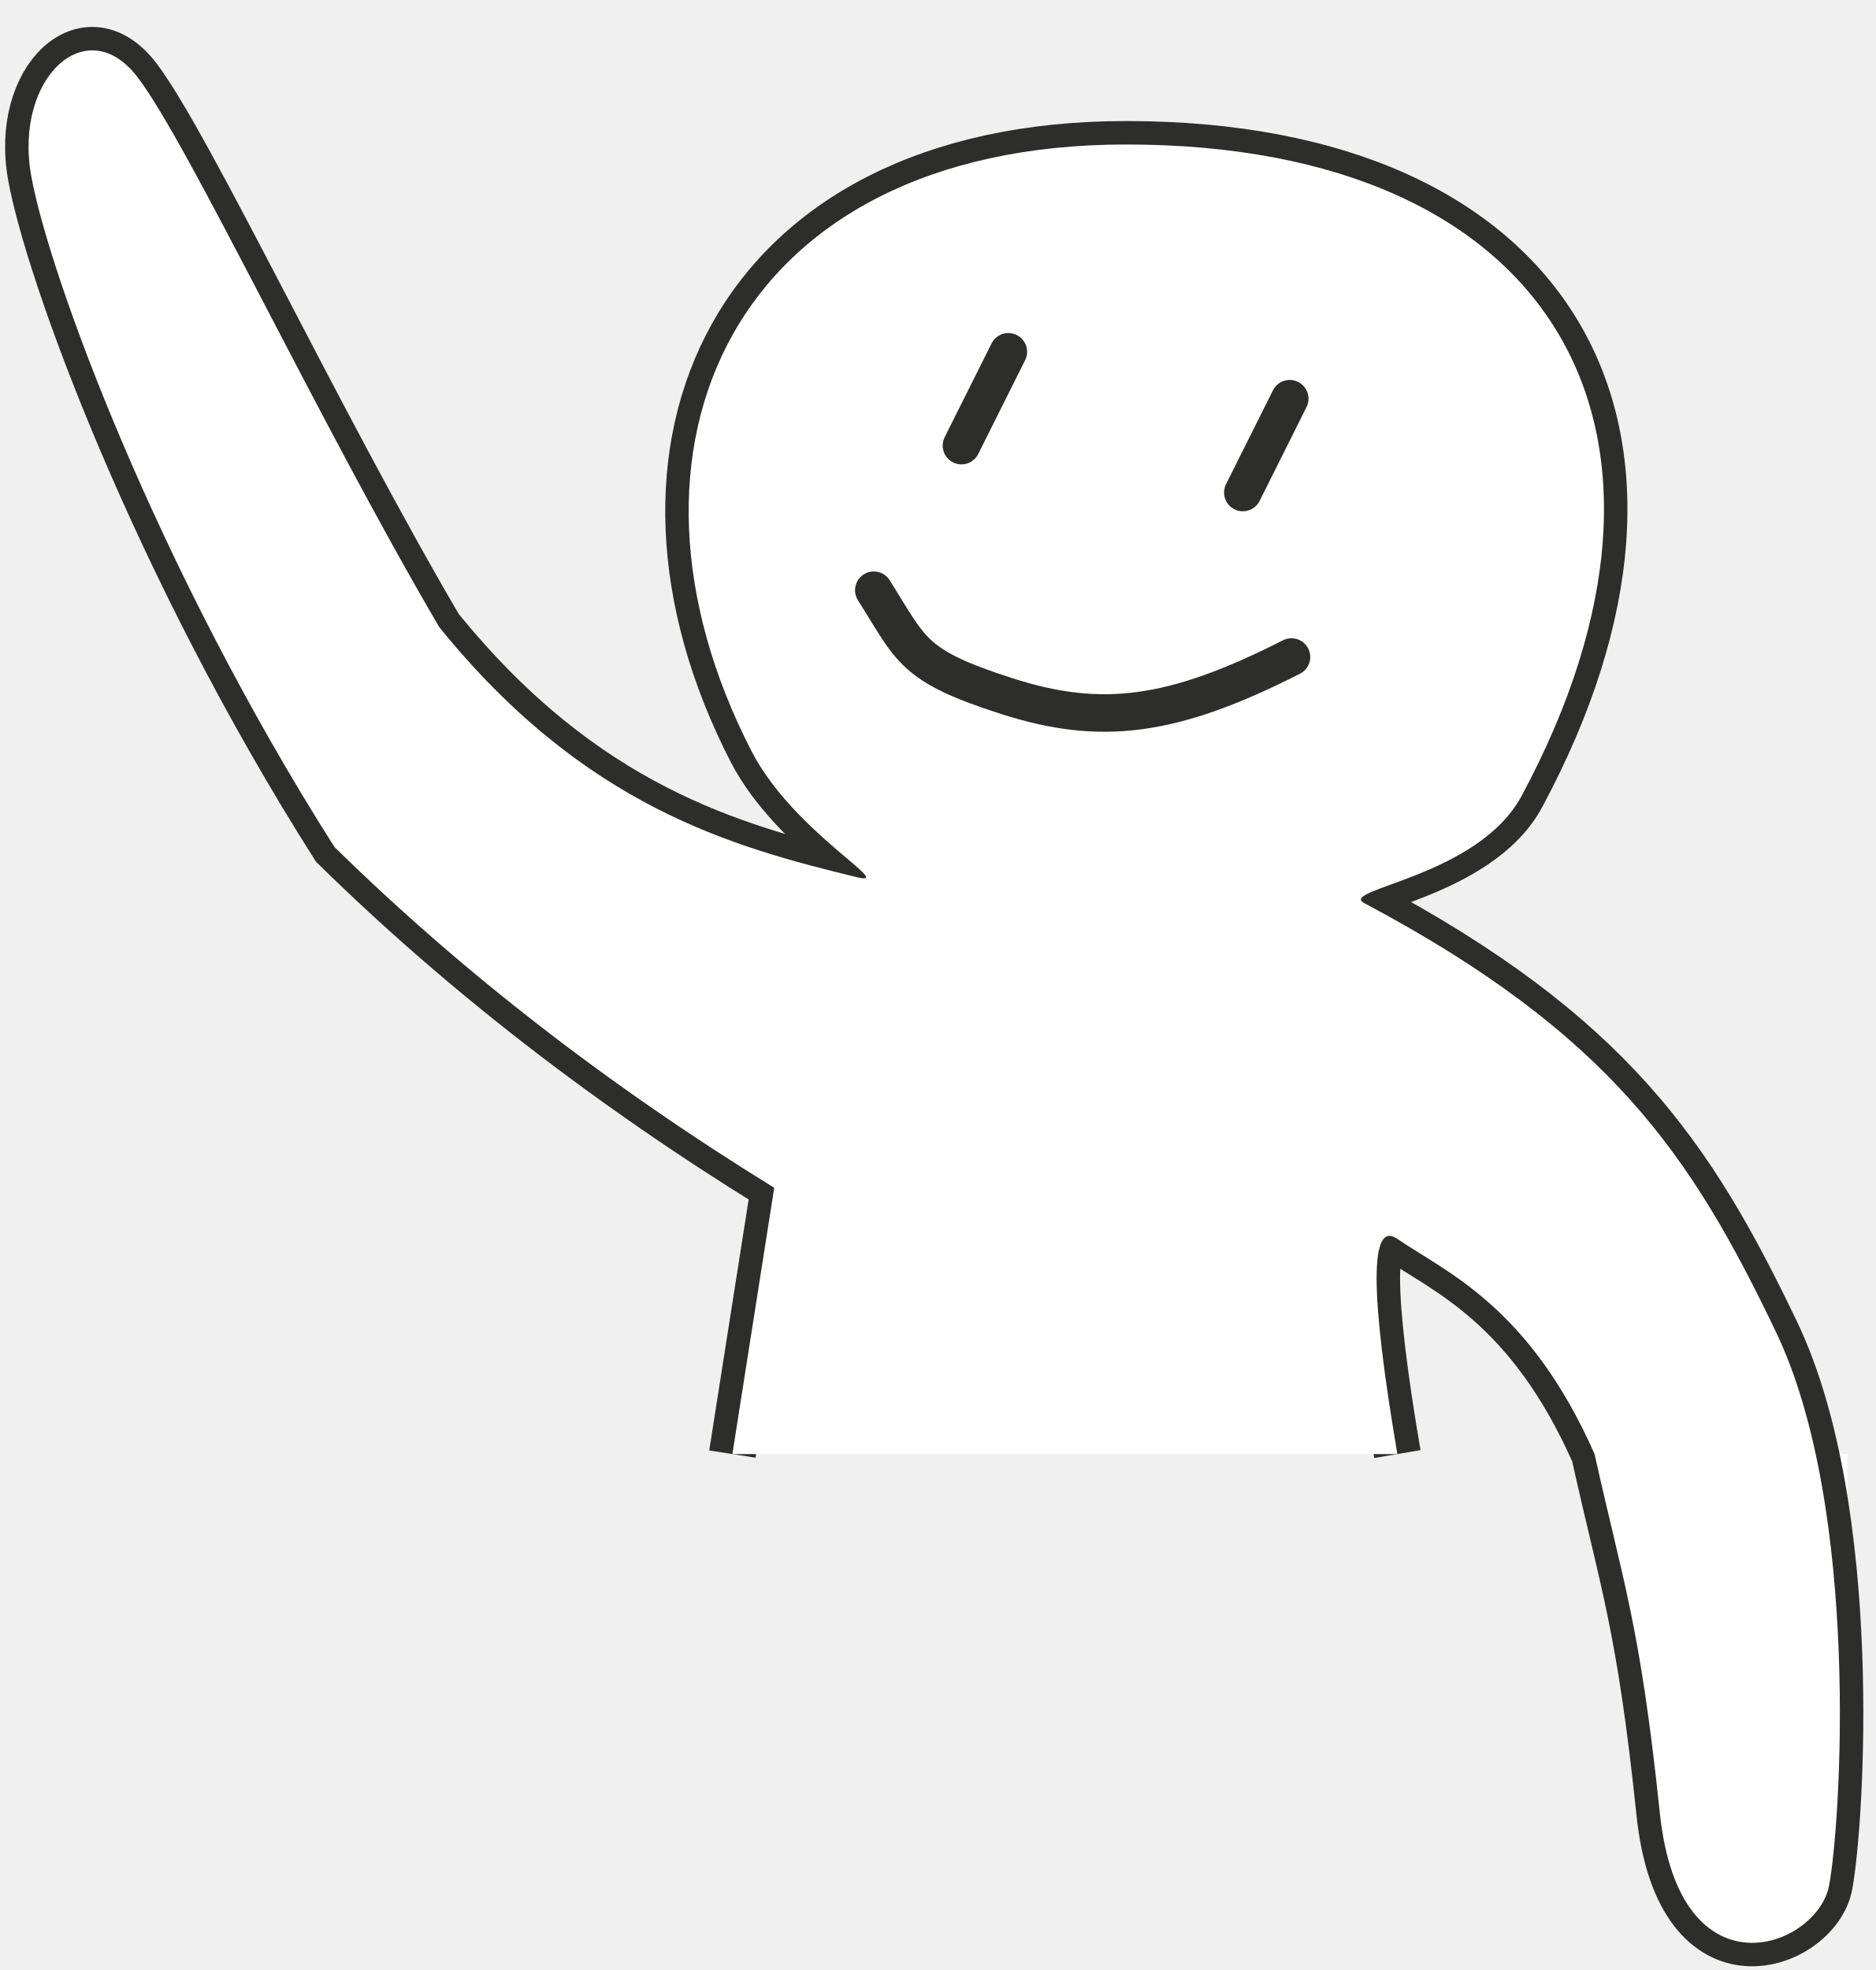
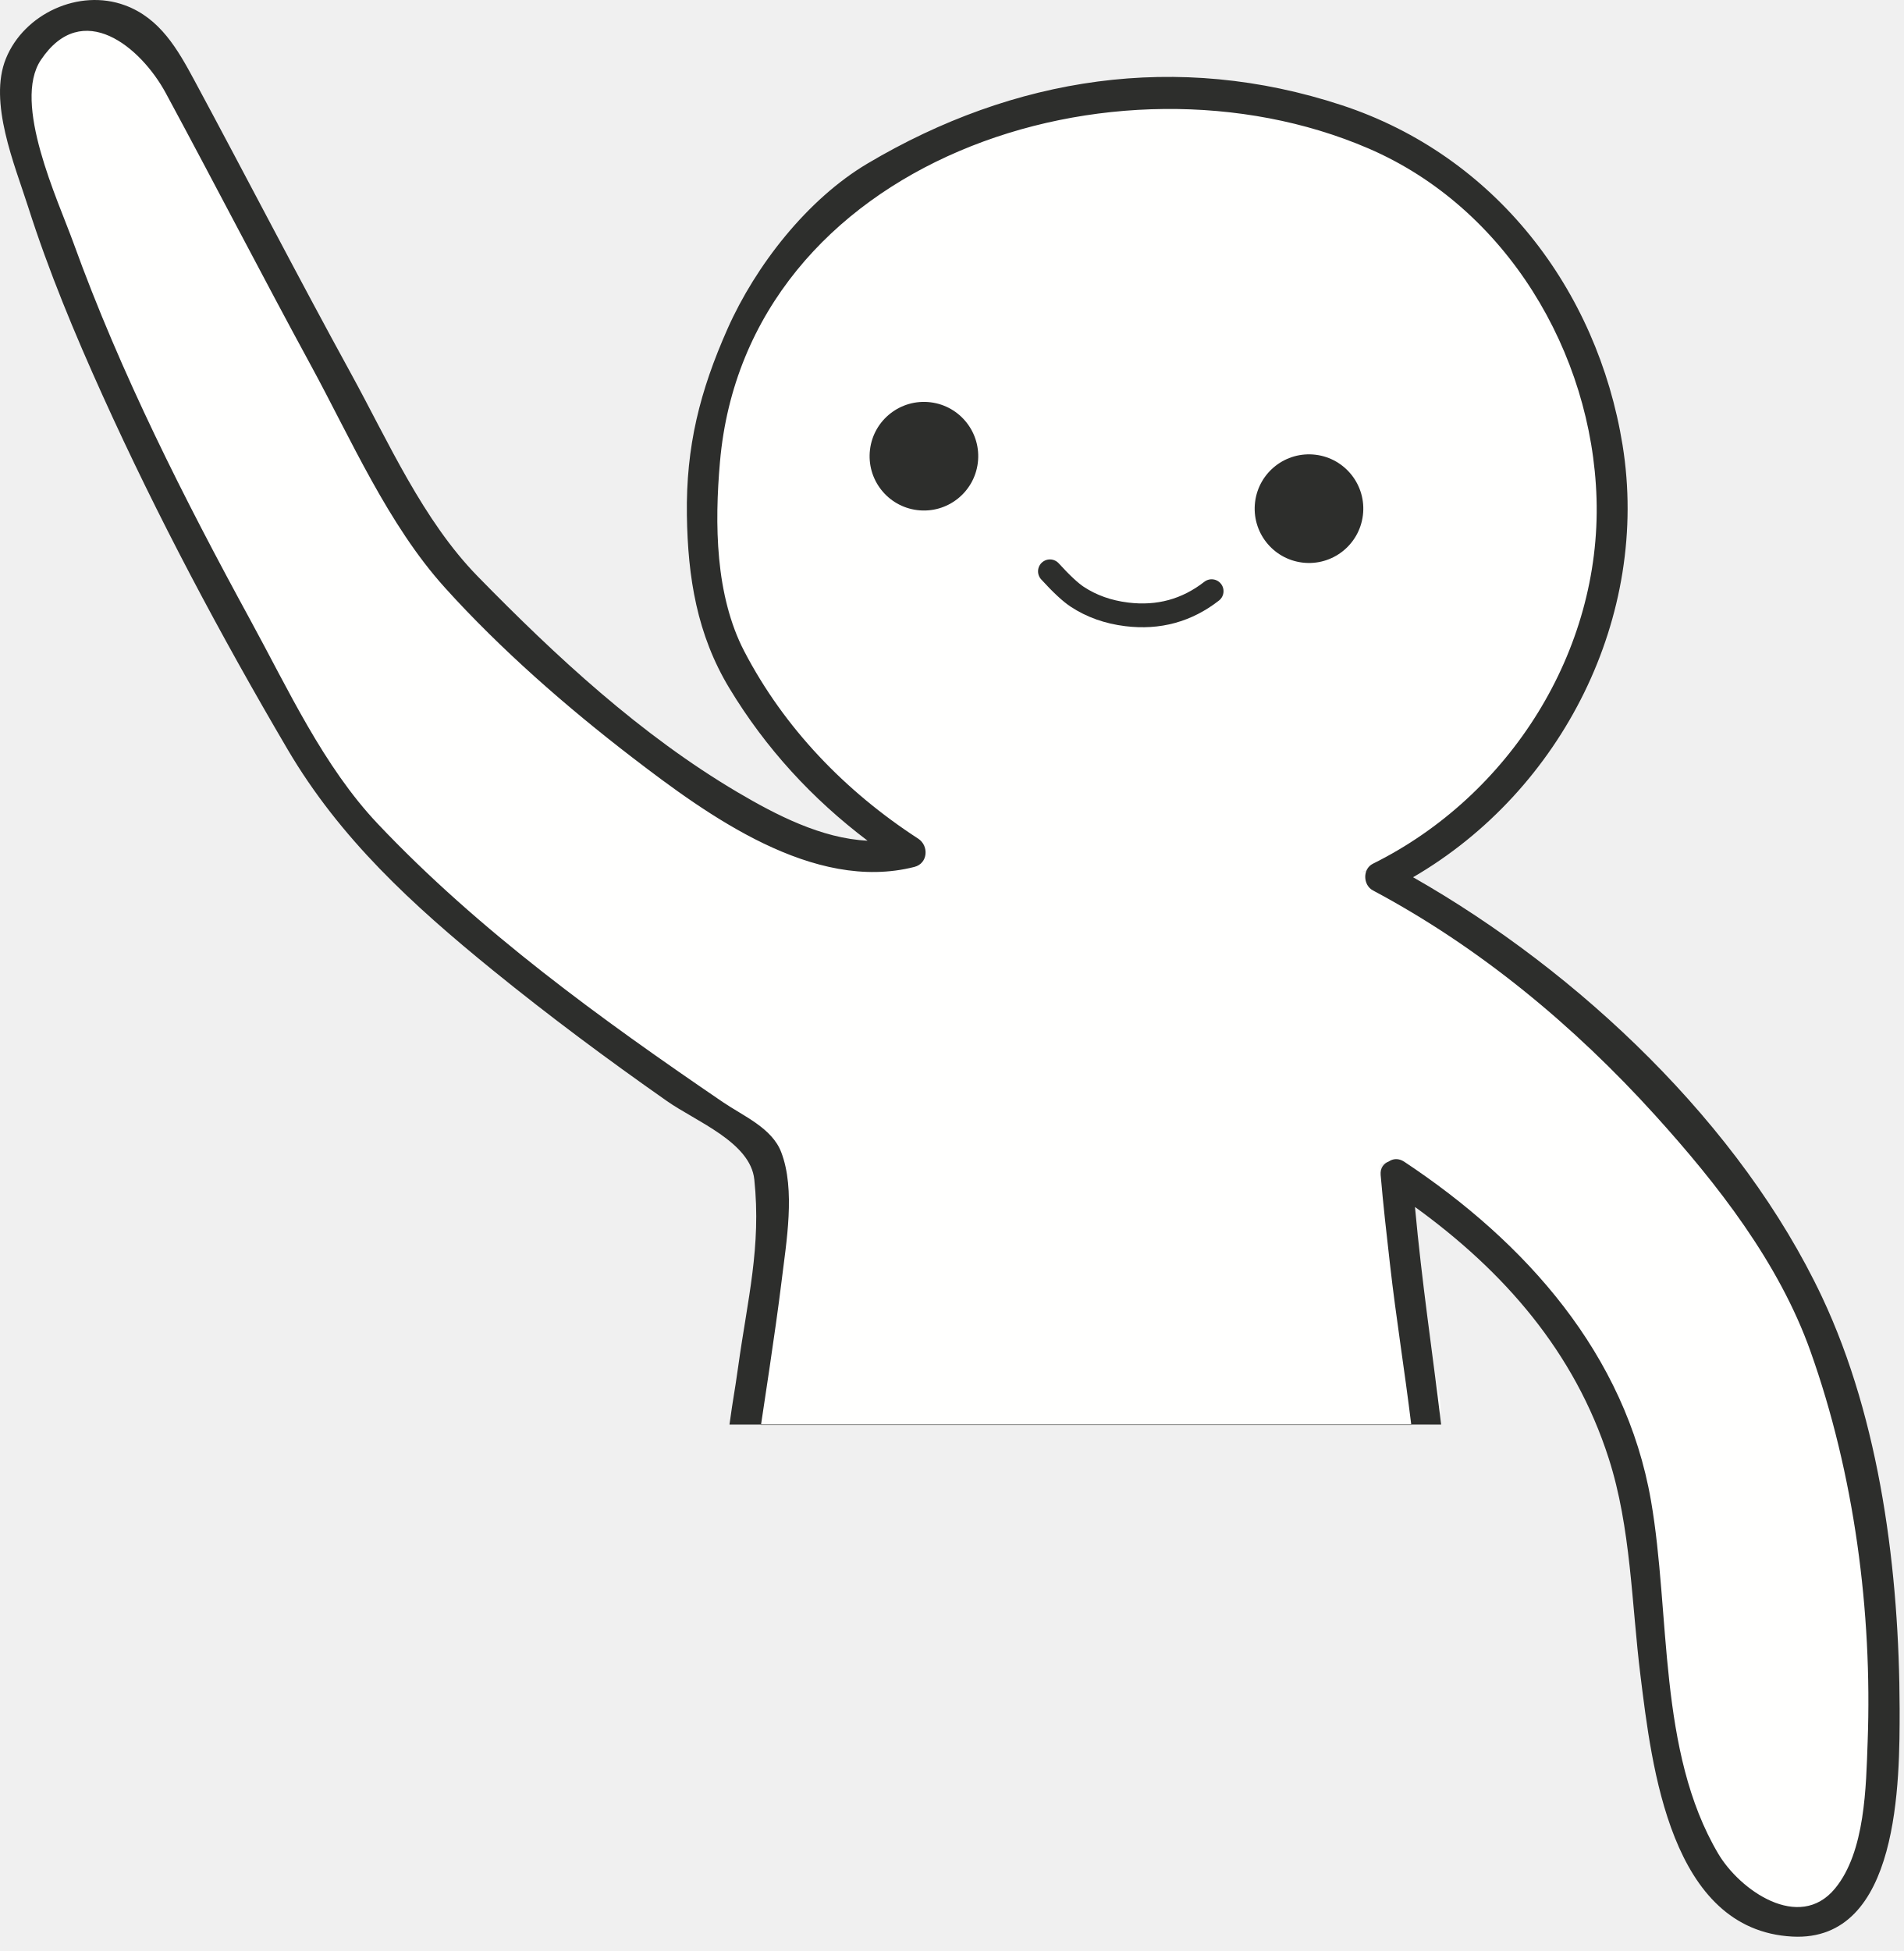
- <svg xmlns="http://www.w3.org/2000/svg" width="40px" height="42px" viewBox="0 0 40 42" version="1.1">
+ <svg xmlns="http://www.w3.org/2000/svg" width="40px" height="41px" viewBox="0 0 40 41" version="1.1">
  <g id="Page-1" stroke="none" stroke-width="1" fill="none" fill-rule="evenodd">
-     <g id="Artboard" transform="translate(-438, -214)">
-       <g id="Group-2" transform="translate(438.6083, 215.0745)">
-         <path d="M33.781,29.926 L35.691,39.443 C36.283,40.045 36.763,40.346 37.13,40.346 C37.497,40.346 38.047,40.045 38.781,39.443 L38.781,29.926 L33.781,29.926 Z" id="Path-35" fill="#FFFFFF" />
-         <path d="M15.008,29.926 L15.9,24.249 C12.36,22.067 9.233,19.645 6.521,16.981 C2.71,10.983 0.43,4.754 0.057,2.673 C-0.316,0.593 1.236,-0.858 2.327,0.574 C3.418,2.006 6.169,7.883 8.76,12.299 C11.856,16.124 15.008,16.981 17.66,17.627 C18.533,17.84 16.31,16.674 15.417,14.942 C12.105,8.516 14.986,2.006 23.406,2.006 C32.528,2.006 36.027,8.102 31.833,15.899 C30.903,17.627 27.921,17.883 28.478,18.178 C33.72,20.964 35.451,23.543 37.259,27.322 C39.067,31.102 38.643,37.801 38.392,39.125 C38.141,40.448 35.199,41.569 34.782,37.569 C34.364,33.569 34.005,32.686 33.392,29.926 C31.991,26.754 30.206,26.041 29.187,25.338 C28.597,24.931 28.597,26.46 29.187,29.926" id="Path-34" stroke="#2D2E2C" />
-         <path d="M15.008,29.926 L15.9,24.249 C12.36,22.067 9.233,19.645 6.521,16.981 C2.71,10.983 0.43,4.754 0.057,2.673 C-0.316,0.593 1.236,-0.858 2.327,0.574 C3.418,2.006 6.169,7.883 8.76,12.299 C11.856,16.124 15.008,16.981 17.66,17.627 C18.533,17.84 16.31,16.674 15.417,14.942 C12.105,8.516 14.986,2.006 23.406,2.006 C32.528,2.006 36.027,8.102 31.833,15.899 C30.903,17.627 27.921,17.883 28.478,18.178 C33.72,20.964 35.451,23.543 37.259,27.322 C39.067,31.102 38.643,37.801 38.392,39.125 C38.141,40.448 35.199,41.569 34.782,37.569 C34.364,33.569 34.005,32.686 33.392,29.926 C31.991,26.754 30.206,26.041 29.187,25.338 C28.597,24.931 28.597,26.46 29.187,29.926" id="Path-34-Copy" fill="#FFFFFF" />
-         <line x1="20.892" y1="6.426" x2="19.892" y2="8.426" id="Line" stroke="#2D2E2C" stroke-width="0.8" stroke-linecap="round" />
-         <line x1="26.892" y1="7.426" x2="25.892" y2="9.426" id="Line-Copy" stroke="#2D2E2C" stroke-width="0.8" stroke-linecap="round" />
-         <path d="M18.023,11.509 C18.837,12.797 18.837,13.116 20.851,13.764 C22.865,14.413 24.392,14.222 26.929,12.933" id="Path-3" stroke="#2D2E2C" stroke-width="0.8" stroke-linecap="round" />
+     <g id="NEW-PROTOTYPE" transform="translate(-3973, -620)">
+       <g id="GuidedStorytelling" transform="translate(3747, 620)">
+         <g id="OminoGuided" transform="translate(245.9621, 20.35) scale(-1, 1) translate(-245.9621, -20.35) translate(226, 0)">
+           <path d="M34.759,13.298 C36.132,10.769 37.385,8.16 38.359,5.451 C38.684,4.55 39.855,1.959 39.261,1.066 C38.406,-0.219 36.826,0.772 36.312,1.728 C35.303,3.605 34.174,6.067 33.16,7.942 C32.334,9.468 31.565,11.253 30.392,12.558 C29.233,13.847 27.716,14.875 26.346,15.933 C24.843,17.093 23.099,18.443 21.059,18.02 C21.009,18.009 20.394,17.915 20.62,17.768 C22.124,16.787 23.385,15.474 24.212,13.878 C24.813,12.715 25.053,10.694 24.942,9.418 C24.398,3.148 15.809,0.819 10.583,3.084 C7.736,4.318 6.331,7.659 6.24,10.689 C6.145,13.853 8.4,16.877 11.23,18.289 C11.446,18.396 11.108,18.244 10.902,18.355 C8.691,19.54 6.883,21.111 5.212,22.966 C3.919,24.403 2.297,26.348 1.647,28.184 C0.742,30.733 0.293,33.734 0.391,36.429 C0.424,37.354 0.386,39.119 1.015,39.882 C1.755,40.78 3.655,39.598 4.101,38.84 C5.349,36.715 5.082,33.864 5.489,31.51 C6.015,28.471 8.074,26.148 10.583,24.476 C10.7,24.398 10.814,24.411 10.902,24.47 C11.006,24.511 10.637,25.731 10.583,26.216 C10.569,26.342 10.299,27.163 10.285,27.289 C10.204,28.002 9.141,29.942 9.956,29.942 C13.746,29.942 18.84,29.942 23.857,29.942 C25.021,29.942 23.768,28.131 23.627,26.955 C23.529,26.145 23.328,25.146 23.627,24.363 C23.818,23.862 24.229,23.527 24.653,23.237 C27.163,21.517 29.774,19.765 31.861,17.545 C32.986,16.349 33.984,14.725 34.759,13.298 Z" id="Fill-4" fill="#FFFFFE" />
+           <path d="M10.263,29.947 C10.408,28.761 10.578,27.74 10.713,26.553 C10.784,25.934 10.854,25.315 10.907,24.695 C10.92,24.544 10.842,24.449 10.736,24.408 C10.647,24.348 10.531,24.335 10.411,24.414 C7.857,26.107 5.761,28.458 5.226,31.535 C4.812,33.917 5.084,36.804 3.813,38.954 C3.36,39.722 2.114,40.599 1.36,39.689 C0.72,38.917 0.706,37.536 0.672,36.599 C0.572,33.871 0.954,30.974 1.875,28.394 C2.537,26.536 3.824,24.889 5.14,23.435 C6.841,21.558 8.819,19.911 11.07,18.712 C11.28,18.6 11.29,18.26 11.07,18.151 C8.189,16.722 6.274,13.681 6.37,10.478 C6.463,7.411 8.263,4.37 11.16,3.121 C16.48,0.828 24.239,3.362 24.793,9.709 C24.906,11.001 24.895,12.509 24.283,13.685 C23.442,15.302 22.158,16.63 20.627,17.624 C20.398,17.773 20.419,18.144 20.706,18.218 C22.828,18.76 25.057,17.129 26.625,15.926 C28.02,14.855 29.395,13.654 30.574,12.349 C31.768,11.028 32.551,9.221 33.391,7.677 C34.423,5.779 35.412,3.859 36.439,1.958 C36.962,0.99 38.195,-0.041 39.065,1.26 C39.67,2.163 38.709,4.196 38.379,5.108 C37.387,7.85 36.056,10.477 34.659,13.037 C33.87,14.481 33.13,16.101 31.985,17.312 C29.861,19.558 27.288,21.419 24.733,23.16 C24.301,23.454 23.7,23.704 23.506,24.212 C23.201,25.004 23.4,26.113 23.499,26.933 C23.624,27.962 23.909,29.786 23.931,29.947 L10.263,29.947 Z M24.593,29.938 C24.51,29.33 24.494,29.321 24.409,28.713 C24.214,27.309 23.923,26.202 24.071,24.787 C24.153,24.002 25.298,23.567 25.908,23.138 C27.155,22.264 28.379,21.354 29.561,20.394 C31.261,19.012 32.779,17.621 33.881,15.746 C35.298,13.335 36.616,10.857 37.767,8.312 C38.353,7.016 38.902,5.699 39.334,4.344 C39.616,3.461 40.172,2.146 39.8,1.231 C39.418,0.289 38.264,-0.246 37.297,0.112 C36.56,0.383 36.189,1.039 35.842,1.683 C34.736,3.737 33.666,5.811 32.544,7.857 C31.762,9.284 31.036,10.936 29.881,12.116 C28.237,13.797 26.46,15.446 24.419,16.651 C23.617,17.124 22.658,17.621 21.691,17.667 C22.855,16.787 23.832,15.725 24.593,14.466 C25.276,13.337 25.469,12.133 25.488,10.828 C25.509,9.379 25.215,8.22 24.633,6.908 C24.044,5.583 22.958,4.187 21.691,3.436 C18.616,1.612 15.18,1.074 11.724,2.211 C8.496,3.273 6.353,6.083 5.823,9.353 C5.243,12.941 7.085,16.609 10.226,18.435 C6.726,20.426 3.334,23.648 1.633,27.252 C0.401,29.863 0.007,33.056 5.42624382e-05,35.91 C-0.001,37.404 -0.009,40.816 2.254,40.697 C4.822,40.562 5.21,37.113 5.447,35.211 C5.635,33.7 5.645,32.106 6.115,30.645 C6.833,28.408 8.318,26.715 10.186,25.364 C10.039,26.97 9.829,28.335 9.636,29.938" id="Fill-12" fill="#2D2E2C" />
+           <g id="Group-8" transform="translate(16.56645, 11.00668) rotate(-7) translate(-16.56645, -11.00668) translate(11.34157, 8.936217)">
+             <path d="M3.96314753e-14,1.249 C3.96314753e-14,0.619 0.511,0.108 1.141,0.108 C1.772,0.108 2.283,0.619 2.283,1.249 C2.283,1.88 1.772,2.391 1.141,2.391 C0.511,2.391 3.96314753e-14,1.88 3.96314753e-14,1.249" id="Fill-12" fill="#2D2E2C" />
+             <path d="M2.961,3.22 C3.429,3.687 3.999,3.921 4.673,3.921 C5.068,3.921 5.427,3.841 5.75,3.681 C5.903,3.605 6.115,3.452 6.385,3.22" id="Line-4" stroke="#2D2E2C" stroke-width="0.5" stroke-linecap="round" stroke-linejoin="round" />
+             <path d="M8.167,1.141 C8.167,0.511 8.678,1.16755454e-12 9.308,1.16755454e-12 C9.939,1.16755454e-12 10.45,0.511 10.45,1.141 C10.45,1.772 9.939,2.283 9.308,2.283 C8.678,2.283 8.167,1.772 8.167,1.141" id="Fill-13" fill="#2D2E2C" />
+           </g>
+         </g>
      </g>
    </g>
  </g>
</svg>
